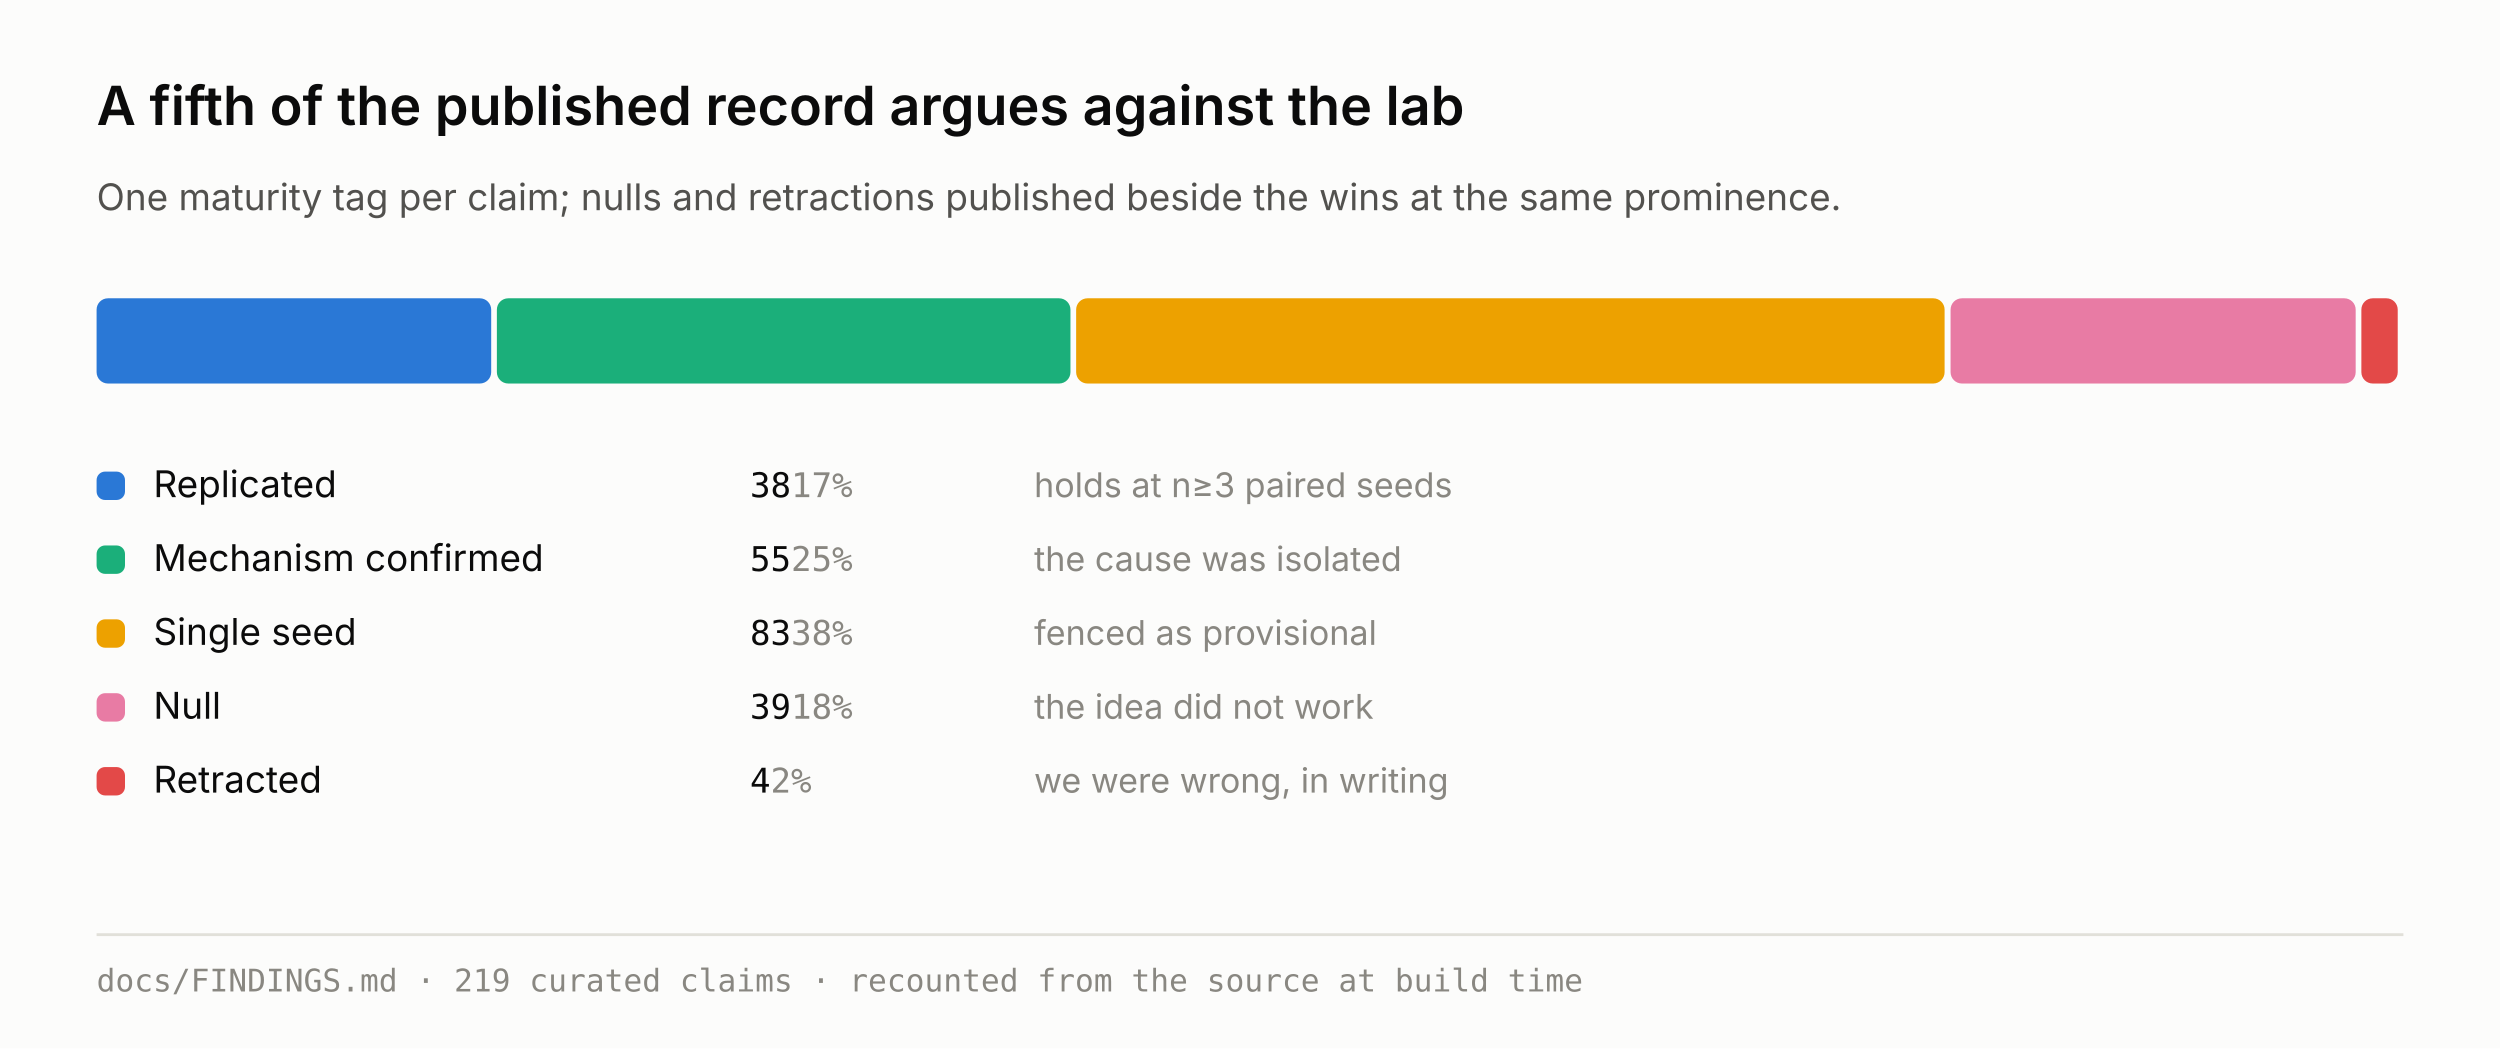
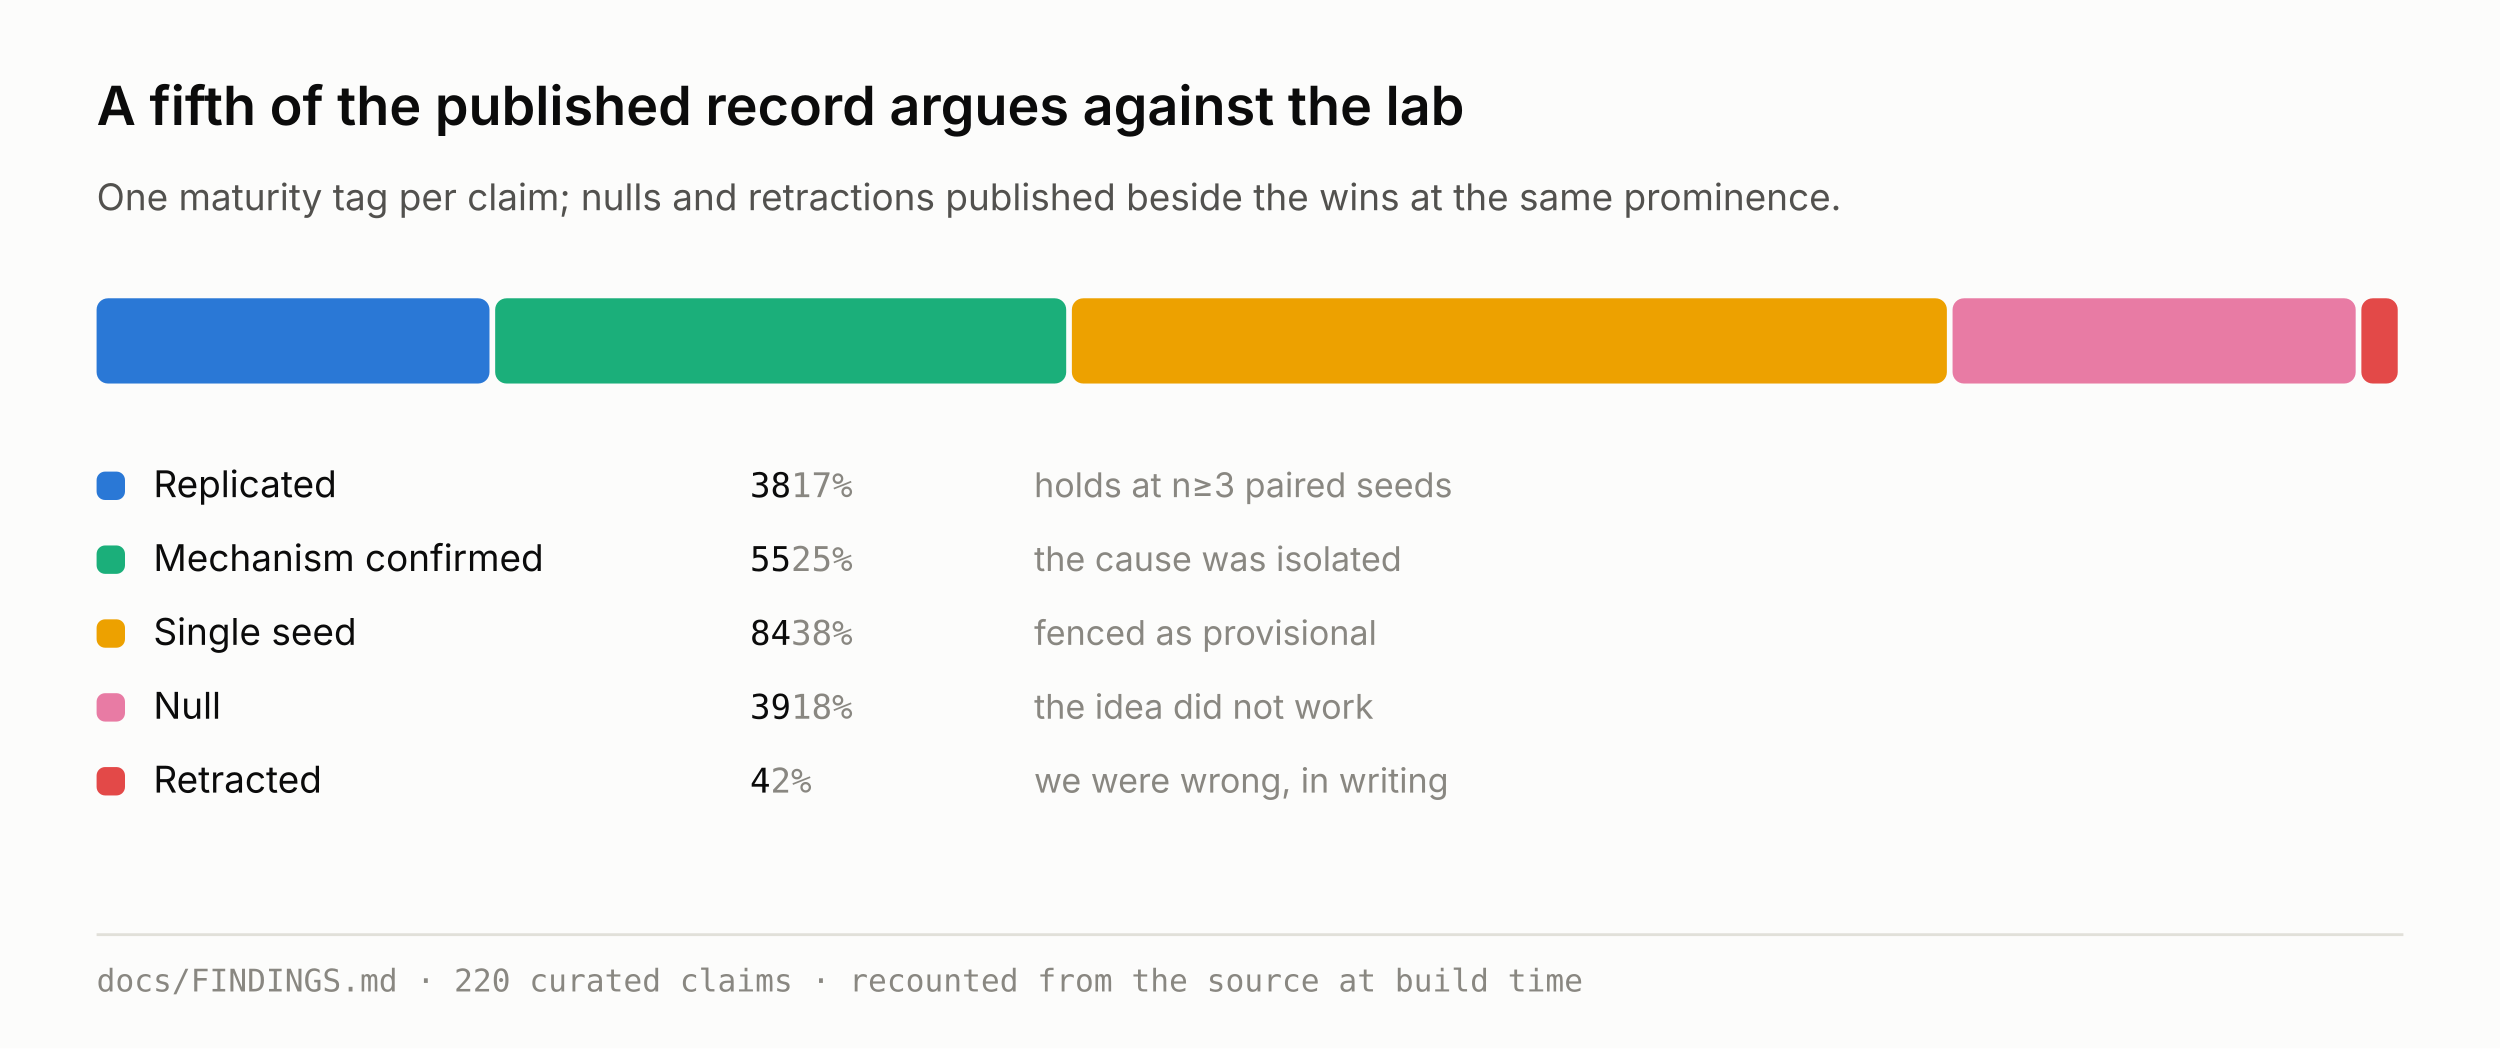
<svg xmlns="http://www.w3.org/2000/svg" width="880" height="369" viewBox="0 0 880 369" role="img">
  <rect width="880" height="369" fill="#fcfcfb" />
  <text x="34" y="44" font-family="Inter, -apple-system, BlinkMacSystemFont, 'Segoe UI', sans-serif" font-size="19" font-weight="600" fill="#0b0b0b">A fifth of the published record argues against the lab</text>
  <text x="34" y="74" font-family="Inter, -apple-system, BlinkMacSystemFont, 'Segoe UI', sans-serif" font-size="13" fill="#52514e">One maturity tag per claim; nulls and retractions published beside the wins at the same prominence.</text>
-   <rect x="34.0" y="105" width="138.9" height="30" rx="4" fill="#2a78d6" />
-   <rect x="174.9" y="105" width="201.9" height="30" rx="4" fill="#1baf7a" />
-   <rect x="378.8" y="105" width="305.7" height="30" rx="4" fill="#eda100" />
-   <rect x="686.6" y="105" width="142.6" height="30" rx="4" fill="#e87ba4" />
+   <rect x="34.0" y="105" width="138.3" height="30" rx="4" fill="#2a78d6" />
+   <rect x="174.3" y="105" width="201.0" height="30" rx="4" fill="#1baf7a" />
+   <rect x="377.3" y="105" width="308.0" height="30" rx="4" fill="#eda100" />
+   <rect x="687.3" y="105" width="141.9" height="30" rx="4" fill="#e87ba4" />
  <rect x="831.2" y="105" width="12.8" height="30" rx="4" fill="#e34948" />
  <rect x="34" y="166" width="10" height="10" rx="3" fill="#2a78d6" />
  <text x="54" y="175" font-family="Inter, -apple-system, BlinkMacSystemFont, 'Segoe UI', sans-serif" font-size="13" fill="#0b0b0b">Replicated</text>
  <text x="264" y="175" font-family="'JetBrains Mono', ui-monospace, SFMono-Regular, Menlo, monospace" font-size="12" fill="#0b0b0b">38<tspan fill="#898781">  17%</tspan>
  </text>
  <text x="364" y="175" font-family="Inter, -apple-system, BlinkMacSystemFont, 'Segoe UI', sans-serif" font-size="12" fill="#898781">holds at n≥3 paired seeds</text>
  <rect x="34" y="192" width="10" height="10" rx="3" fill="#1baf7a" />
  <text x="54" y="201" font-family="Inter, -apple-system, BlinkMacSystemFont, 'Segoe UI', sans-serif" font-size="13" fill="#0b0b0b">Mechanism confirmed</text>
  <text x="264" y="201" font-family="'JetBrains Mono', ui-monospace, SFMono-Regular, Menlo, monospace" font-size="12" fill="#0b0b0b">55<tspan fill="#898781">  25%</tspan>
  </text>
  <text x="364" y="201" font-family="Inter, -apple-system, BlinkMacSystemFont, 'Segoe UI', sans-serif" font-size="12" fill="#898781">the cause was isolated</text>
  <rect x="34" y="218" width="10" height="10" rx="3" fill="#eda100" />
  <text x="54" y="227" font-family="Inter, -apple-system, BlinkMacSystemFont, 'Segoe UI', sans-serif" font-size="13" fill="#0b0b0b">Single seed</text>
-   <text x="264" y="227" font-family="'JetBrains Mono', ui-monospace, SFMono-Regular, Menlo, monospace" font-size="12" fill="#0b0b0b">83<tspan fill="#898781">  38%</tspan>
+   <text x="264" y="227" font-family="'JetBrains Mono', ui-monospace, SFMono-Regular, Menlo, monospace" font-size="12" fill="#0b0b0b">84<tspan fill="#898781">  38%</tspan>
  </text>
  <text x="364" y="227" font-family="Inter, -apple-system, BlinkMacSystemFont, 'Segoe UI', sans-serif" font-size="12" fill="#898781">fenced as provisional</text>
  <rect x="34" y="244" width="10" height="10" rx="3" fill="#e87ba4" />
  <text x="54" y="253" font-family="Inter, -apple-system, BlinkMacSystemFont, 'Segoe UI', sans-serif" font-size="13" fill="#0b0b0b">Null</text>
  <text x="264" y="253" font-family="'JetBrains Mono', ui-monospace, SFMono-Regular, Menlo, monospace" font-size="12" fill="#0b0b0b">39<tspan fill="#898781">  18%</tspan>
  </text>
  <text x="364" y="253" font-family="Inter, -apple-system, BlinkMacSystemFont, 'Segoe UI', sans-serif" font-size="12" fill="#898781">the idea did not work</text>
  <rect x="34" y="270" width="10" height="10" rx="3" fill="#e34948" />
  <text x="54" y="279" font-family="Inter, -apple-system, BlinkMacSystemFont, 'Segoe UI', sans-serif" font-size="13" fill="#0b0b0b">Retracted</text>
  <text x="264" y="279" font-family="'JetBrains Mono', ui-monospace, SFMono-Regular, Menlo, monospace" font-size="12" fill="#0b0b0b">4<tspan fill="#898781">  2%</tspan>
  </text>
  <text x="364" y="279" font-family="Inter, -apple-system, BlinkMacSystemFont, 'Segoe UI', sans-serif" font-size="12" fill="#898781">we were wrong, in writing</text>
  <line x1="34" y1="329" x2="846" y2="329" stroke="#e1e0d9" stroke-width="1" />
-   <text x="34" y="349" font-family="'JetBrains Mono', ui-monospace, SFMono-Regular, Menlo, monospace" font-size="11" fill="#898781">docs/FINDINGS.md · 219 curated claims · recounted from the source at build time</text>
+   <text x="34" y="349" font-family="'JetBrains Mono', ui-monospace, SFMono-Regular, Menlo, monospace" font-size="11" fill="#898781">docs/FINDINGS.md · 220 curated claims · recounted from the source at build time</text>
</svg>
